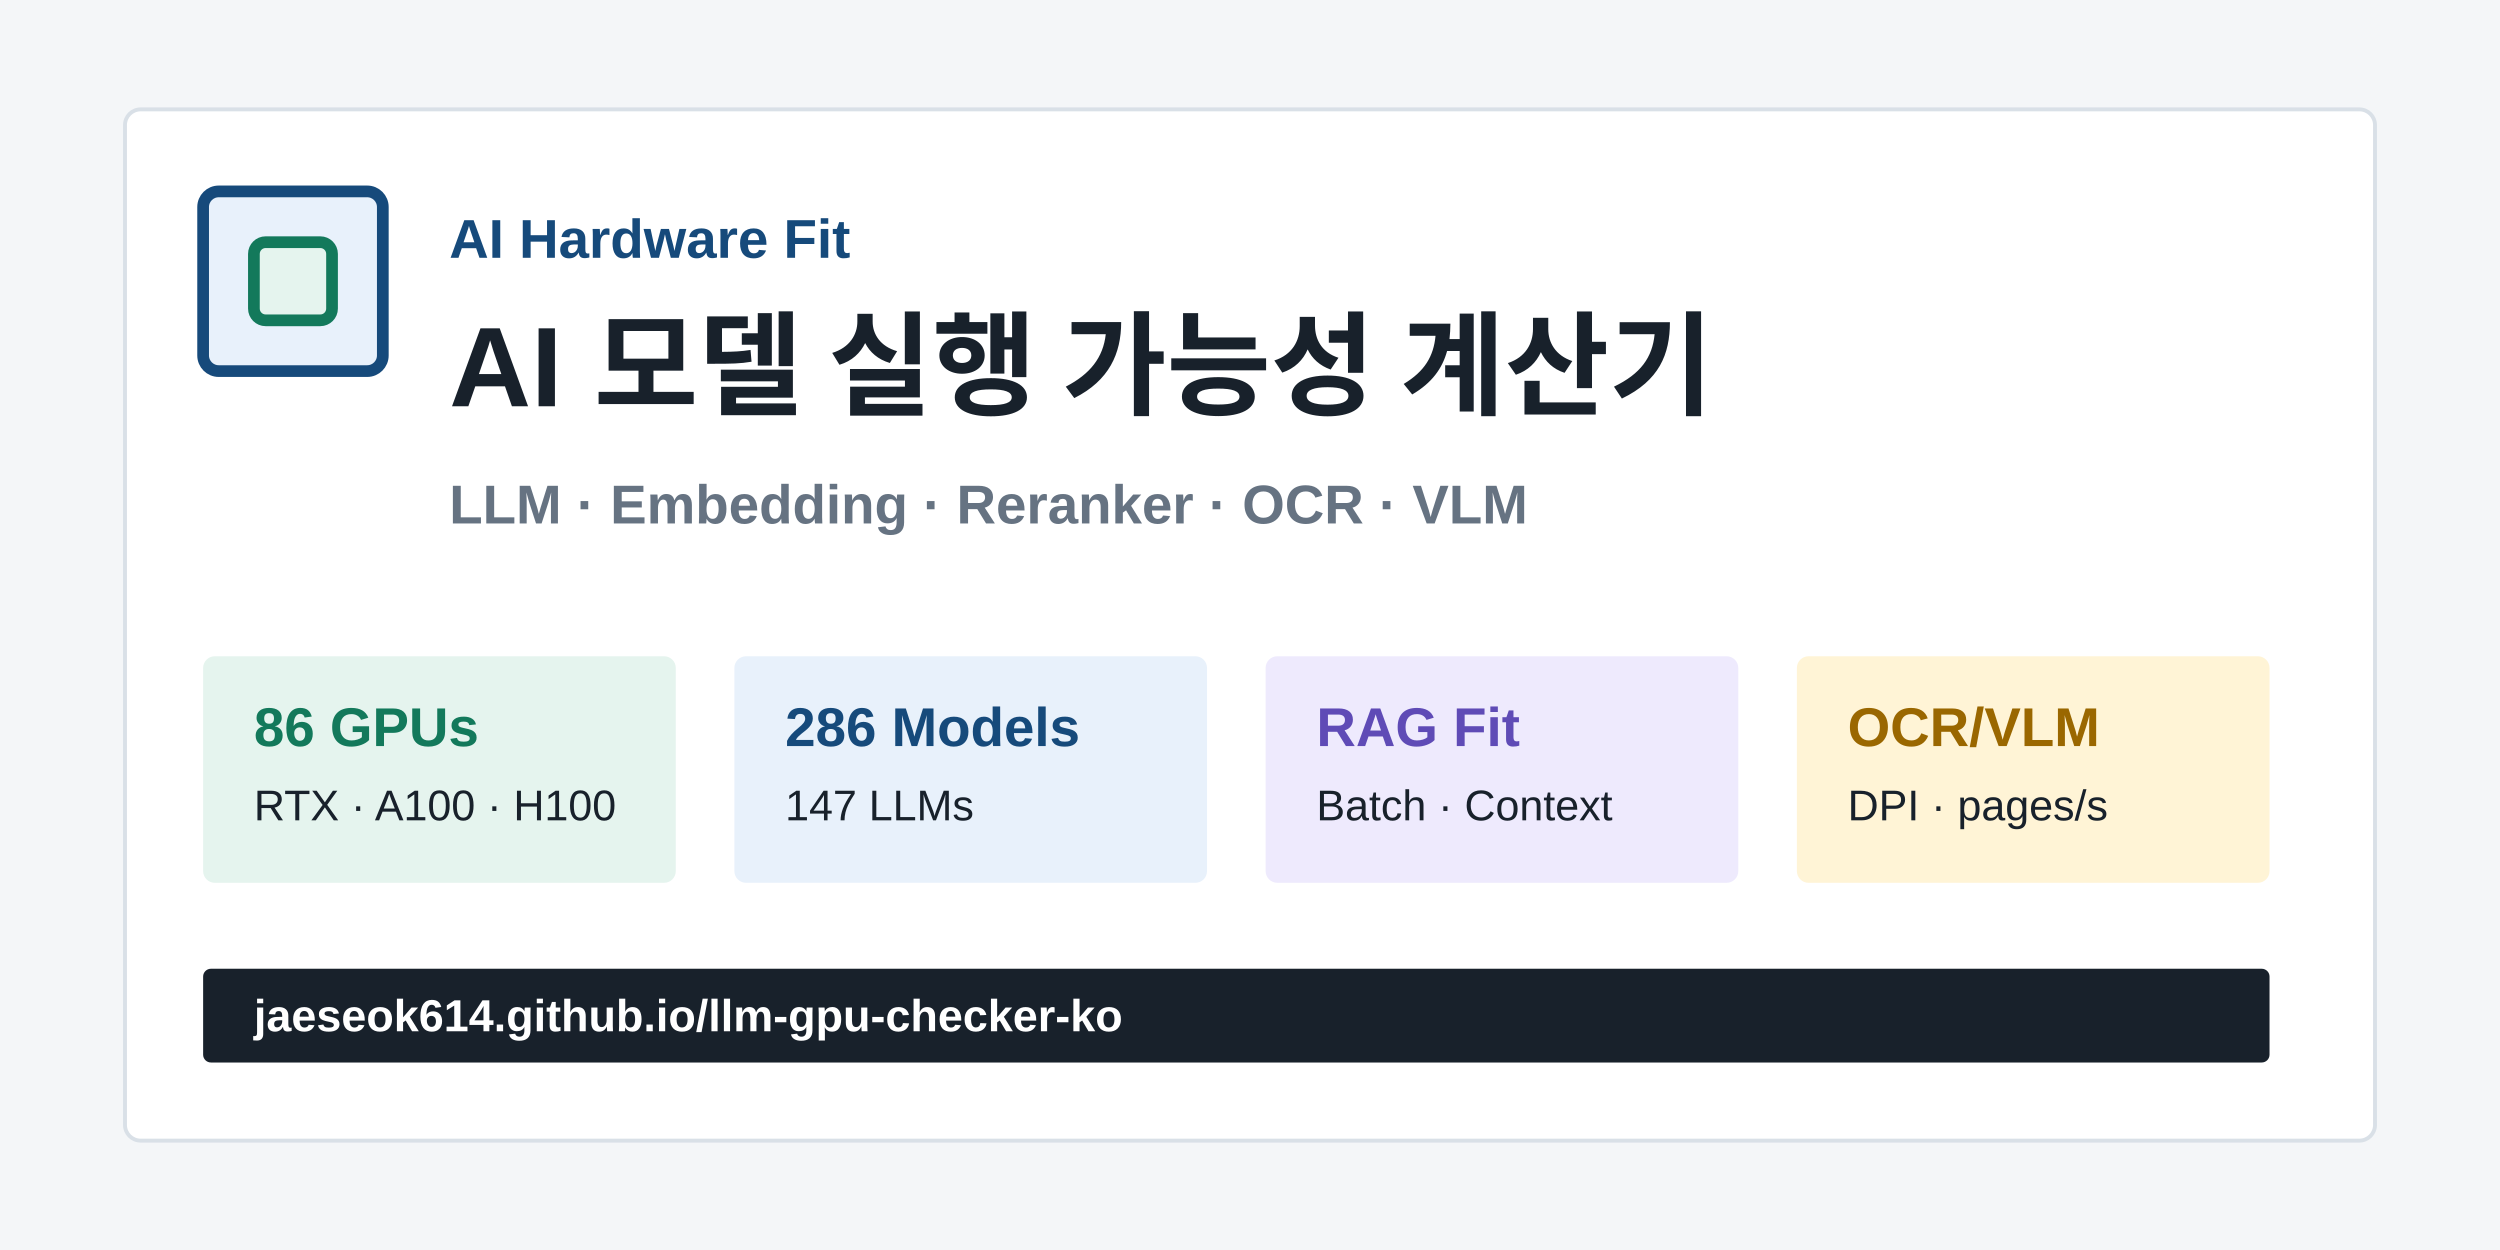
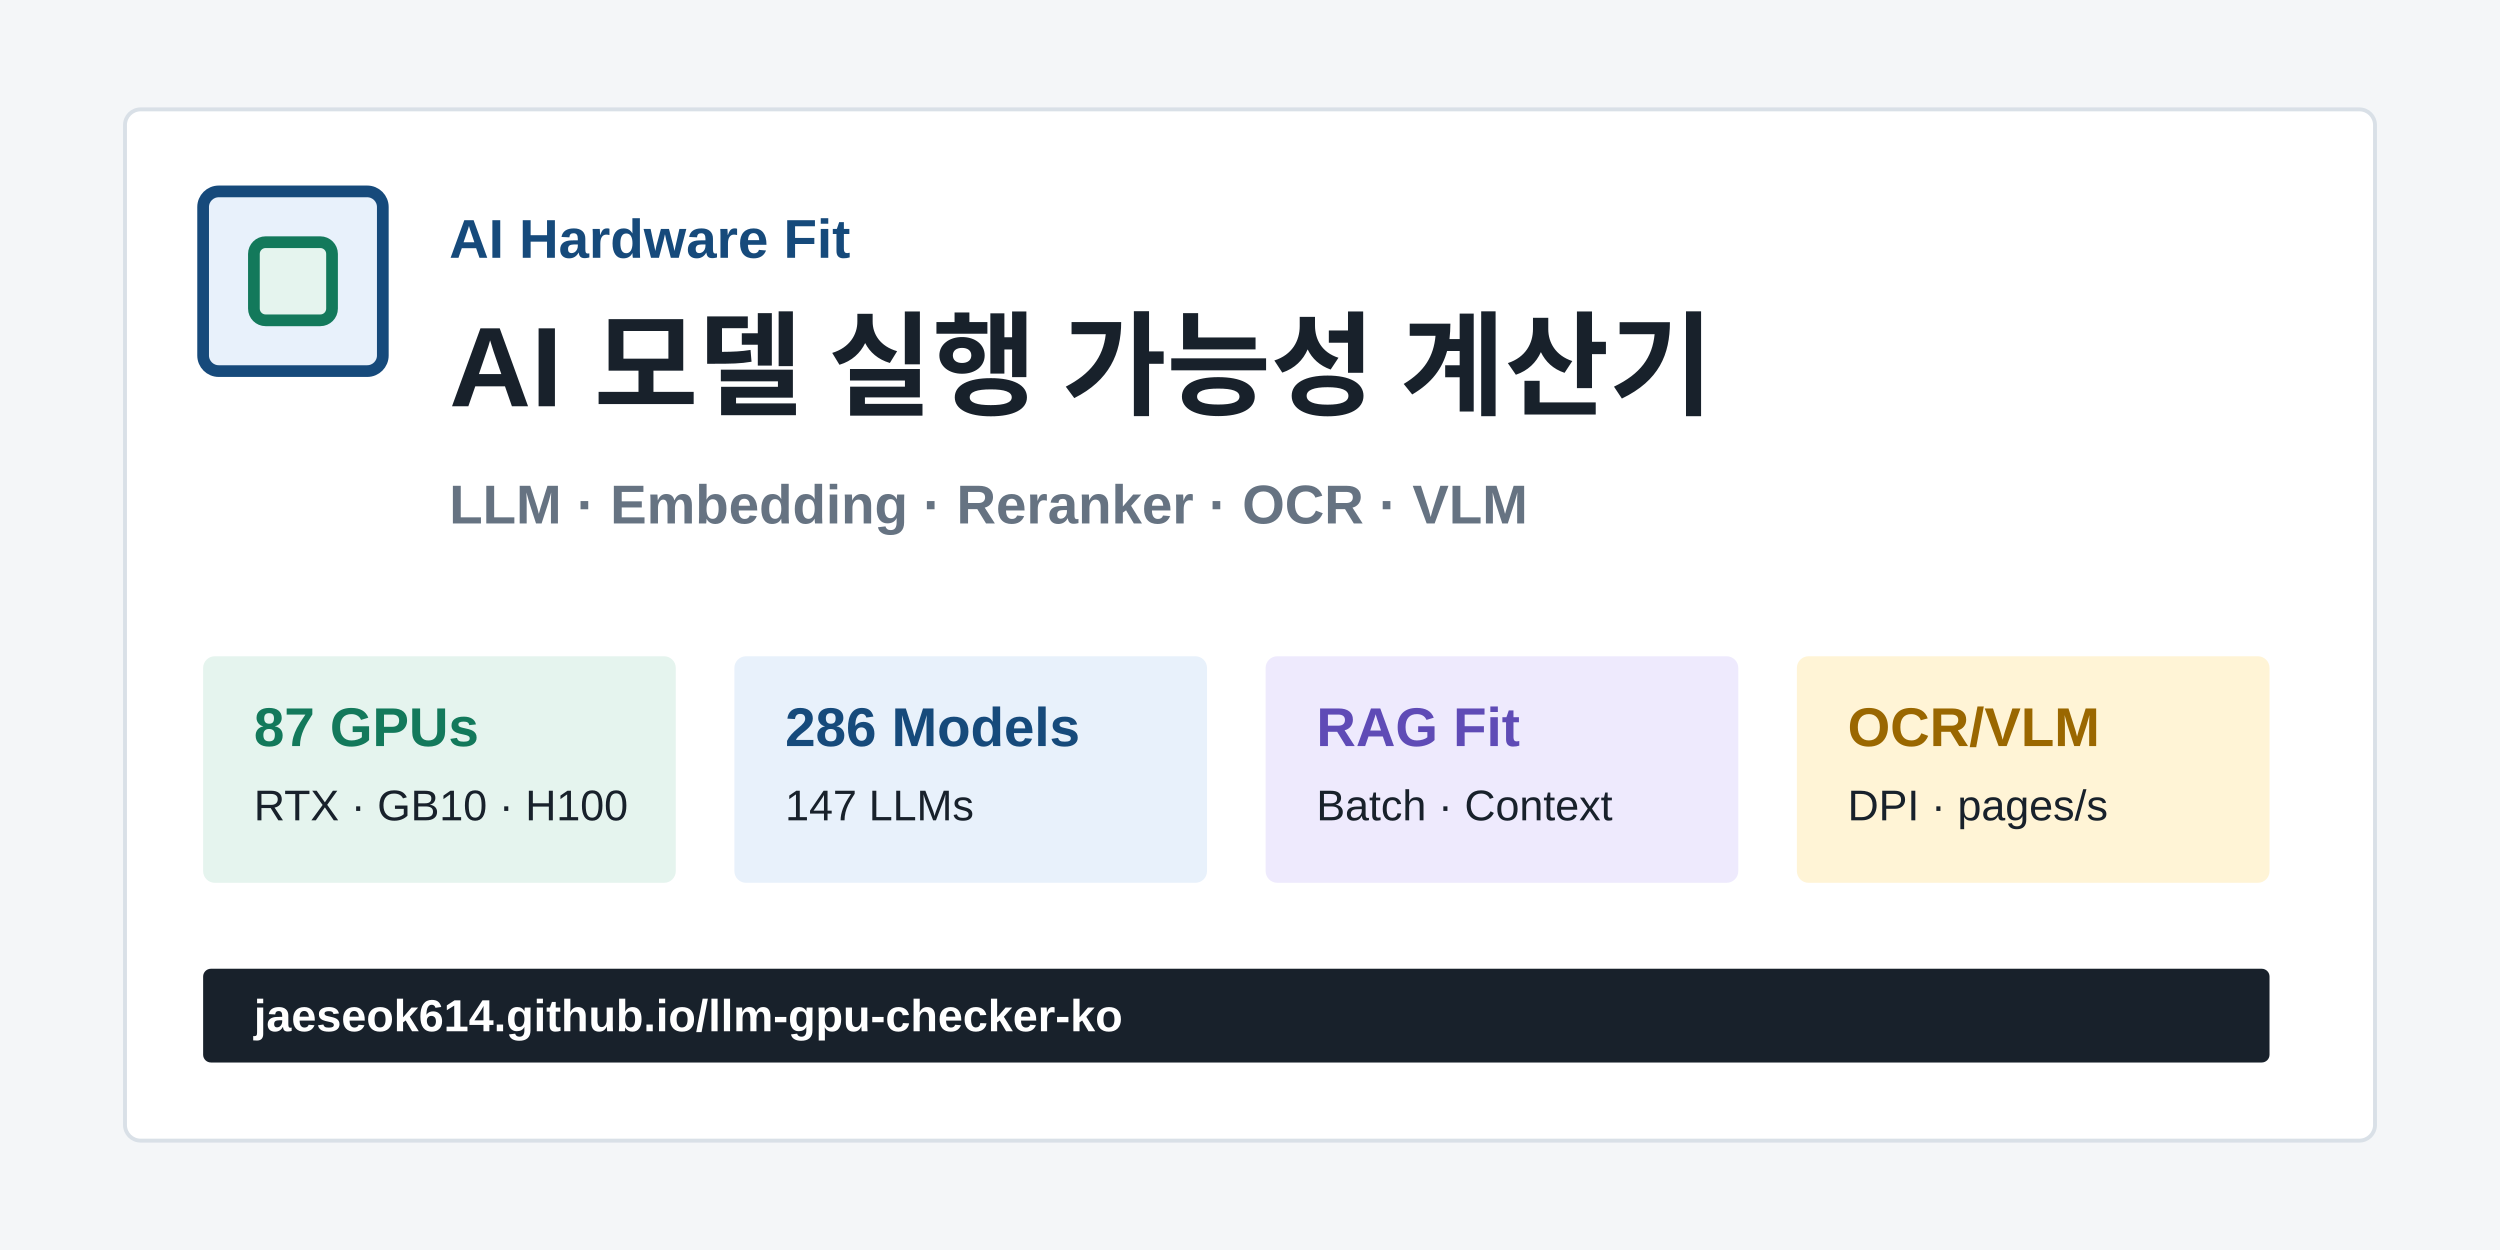
<svg xmlns="http://www.w3.org/2000/svg" width="1280" height="640" viewBox="0 0 1280 640" fill="none" role="img" aria-label="AI Hardware Fit social preview">
  <rect width="1280" height="640" fill="#F4F6F8" />
  <rect x="64" y="56" width="1152" height="528" rx="8" fill="#FFFFFF" stroke="#D9E0E7" stroke-width="2" />
  <rect x="104" y="98" width="92" height="92" rx="8" fill="#E8F1FB" stroke="#164A7B" stroke-width="6" />
  <rect x="130" y="124" width="40" height="40" rx="6" fill="#E5F4EE" stroke="#13795B" stroke-width="6" />
  <text x="230" y="132" font-family="Arial, sans-serif" font-size="28" font-weight="700" fill="#164A7B">AI Hardware Fit</text>
  <text x="230" y="208" font-family="Arial, sans-serif" font-size="58" font-weight="800" fill="#18212B">AI 모델 실행 가능성 계산기</text>
  <text x="230" y="268" font-family="Arial, sans-serif" font-size="28" font-weight="600" fill="#667382">LLM · Embedding · Reranker · OCR · VLM</text>
  <rect x="104" y="336" width="242" height="116" rx="6" fill="#E5F4EE" />
-   <text x="130" y="382" font-family="Arial, sans-serif" font-size="28" font-weight="800" fill="#13795B">86 GPUs</text>
-   <text x="130" y="420" font-family="Arial, sans-serif" font-size="22" fill="#18212B">RTX · A100 · H100</text>
+   <text x="130" y="382" font-family="Arial, sans-serif" font-size="28" font-weight="800" fill="#13795B">87 GPUs</text>
+   <text x="130" y="420" font-family="Arial, sans-serif" font-size="22" fill="#18212B">RTX · GB10 · H100</text>
  <rect x="376" y="336" width="242" height="116" rx="6" fill="#E8F1FB" />
  <text x="402" y="382" font-family="Arial, sans-serif" font-size="28" font-weight="800" fill="#164A7B">286 Models</text>
  <text x="402" y="420" font-family="Arial, sans-serif" font-size="22" fill="#18212B">147 LLMs</text>
  <rect x="648" y="336" width="242" height="116" rx="6" fill="#EEEAFD" />
  <text x="674" y="382" font-family="Arial, sans-serif" font-size="28" font-weight="800" fill="#5F4BB6">RAG Fit</text>
  <text x="674" y="420" font-family="Arial, sans-serif" font-size="22" fill="#18212B">Batch · Context</text>
  <rect x="920" y="336" width="242" height="116" rx="6" fill="#FFF4D6" />
  <text x="946" y="382" font-family="Arial, sans-serif" font-size="28" font-weight="800" fill="#9A6700">OCR/VLM</text>
  <text x="946" y="420" font-family="Arial, sans-serif" font-size="22" fill="#18212B">DPI · pages/s</text>
  <rect x="104" y="496" width="1058" height="48" rx="4" fill="#18212B" />
  <text x="130" y="528" font-family="Arial, sans-serif" font-size="23" font-weight="700" fill="#FFFFFF">jaeseok614.github.io/llm-gpu-checker-ko</text>
</svg>
